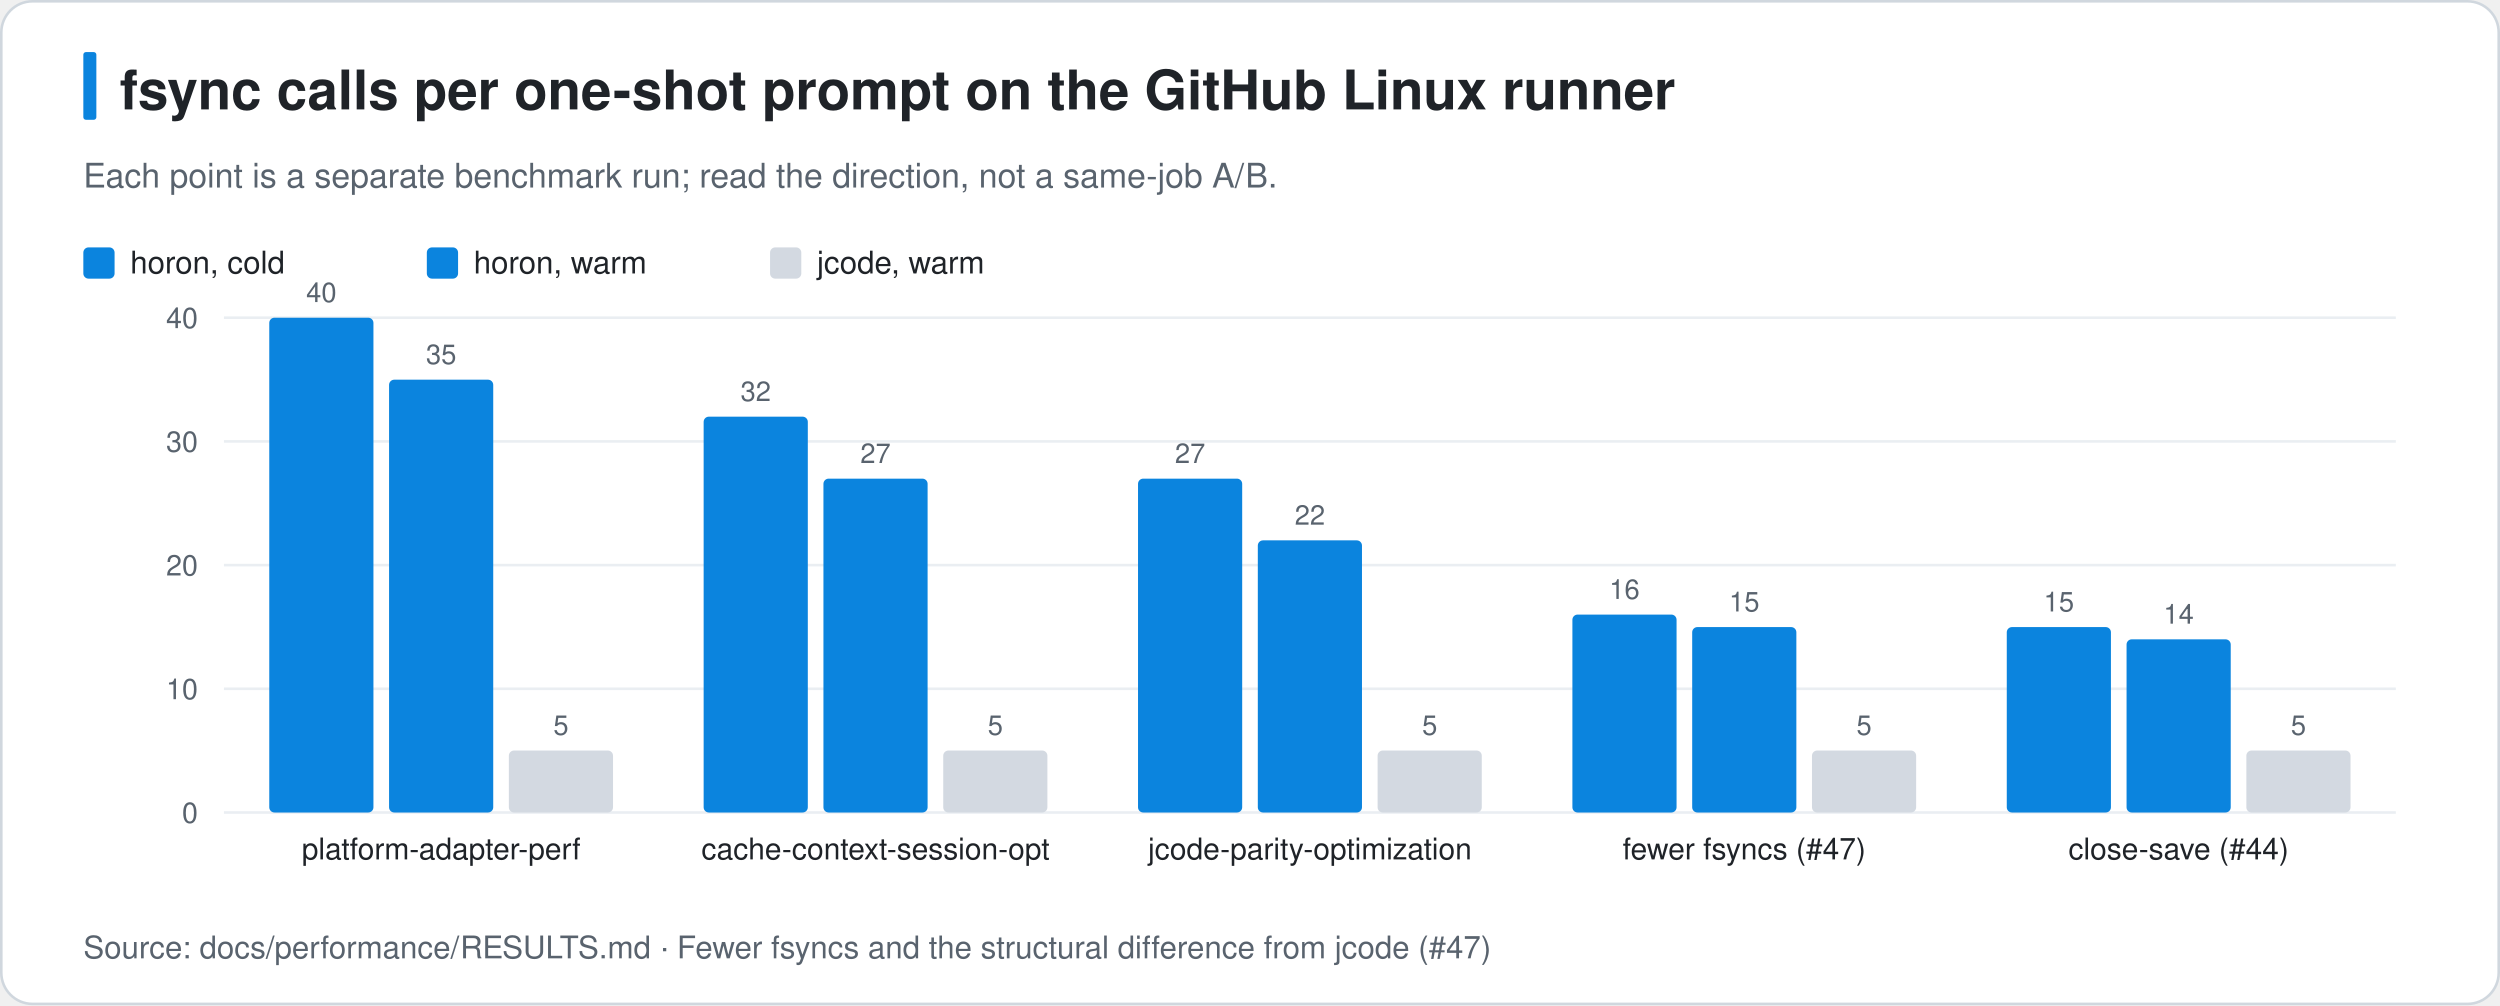
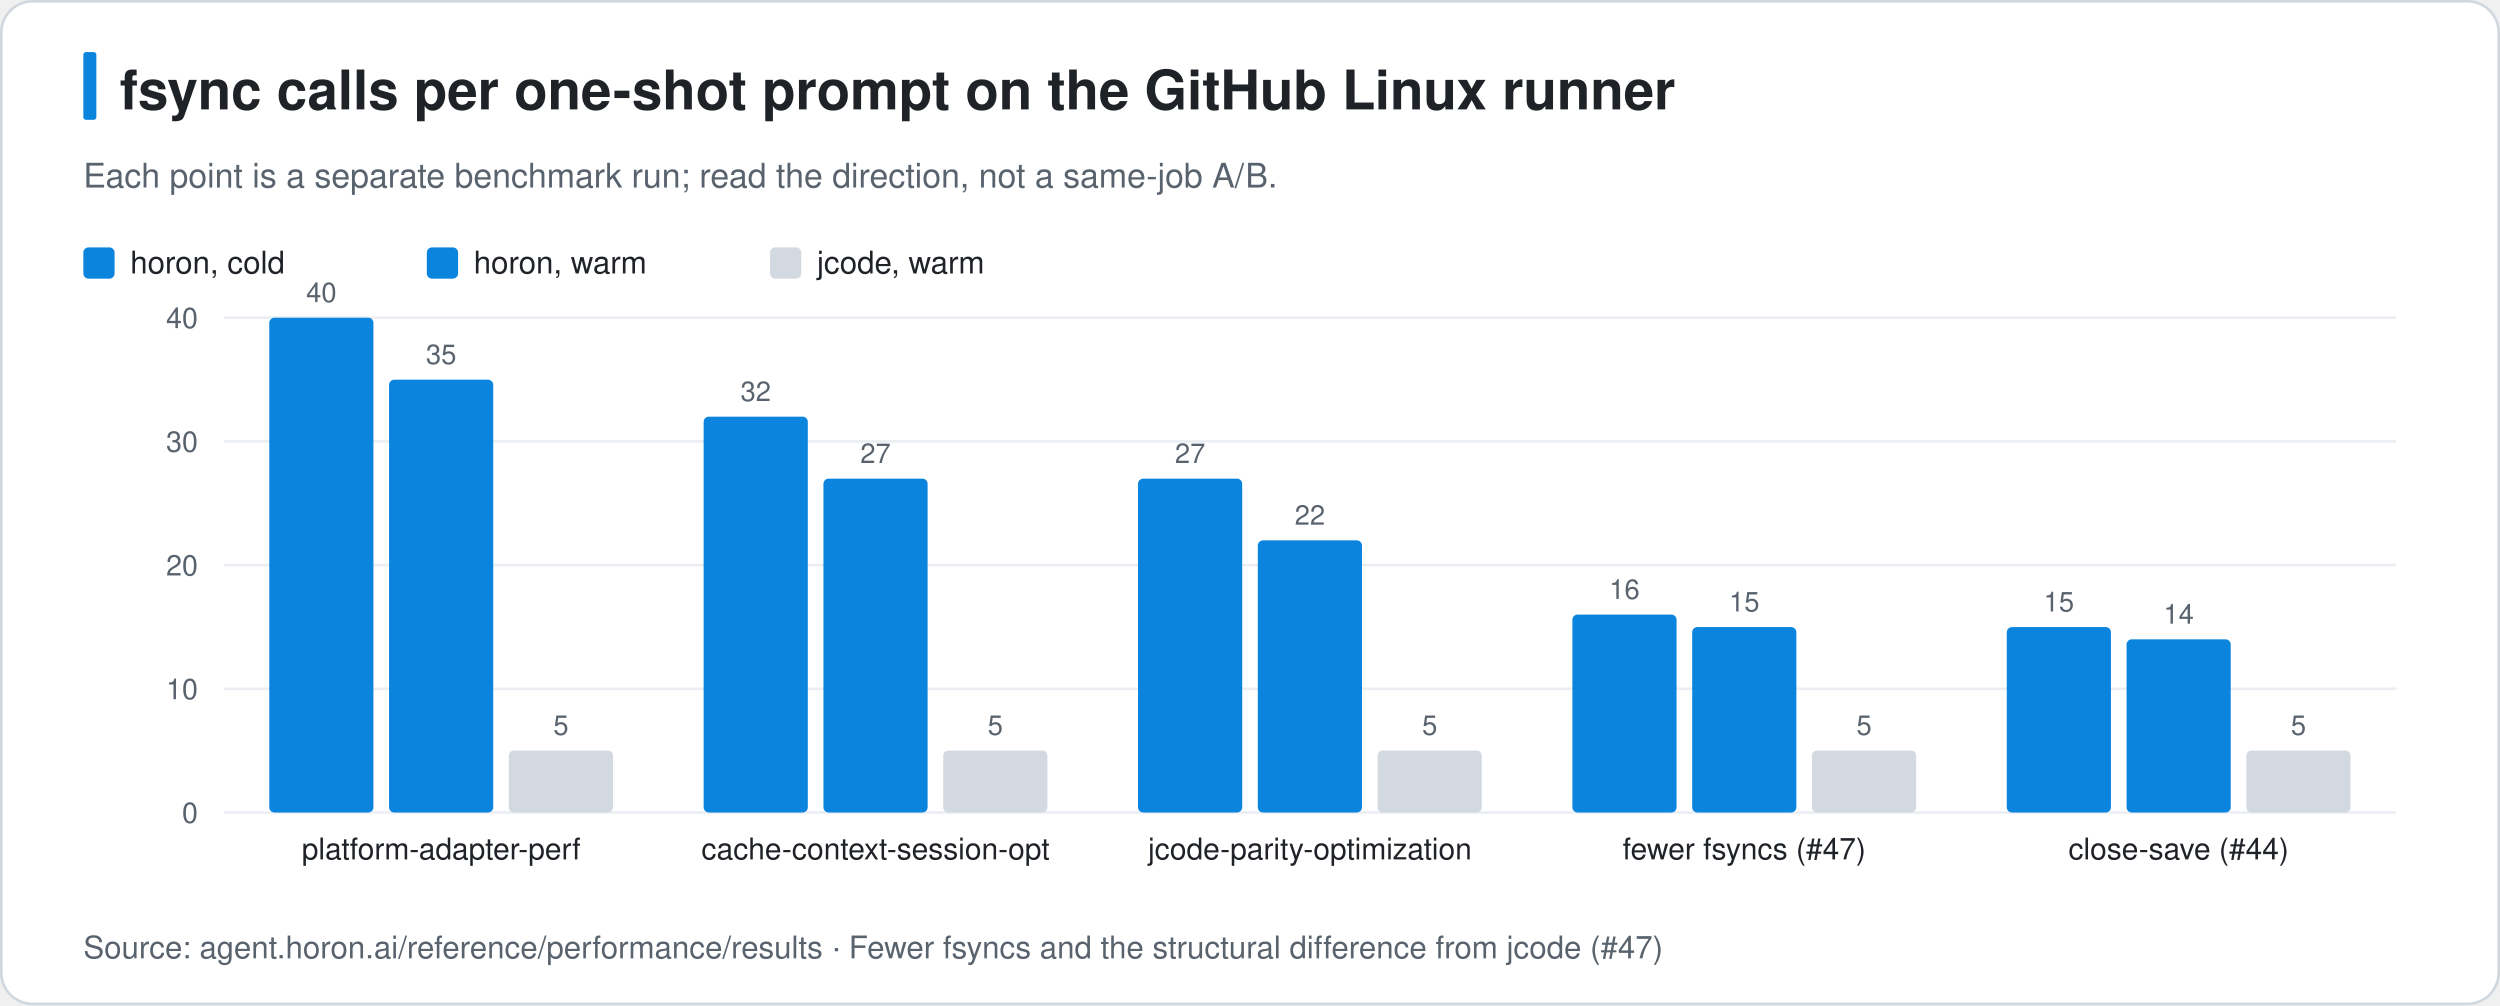
<svg xmlns="http://www.w3.org/2000/svg" width="960" height="386" viewBox="0 0 960 386" font-family="-apple-system, BlinkMacSystemFont, 'Segoe UI', 'Noto Sans KR', 'Apple SD Gothic Neo', Helvetica, Arial, sans-serif" role="img">
  <rect x="0.5" y="0.5" width="959" height="385" rx="12" fill="#ffffff" stroke="#d0d7de" />
  <rect x="32" y="20" width="5" height="26" rx="1" fill="#0b84de" />
  <text x="46.0" y="42.0" font-size="21" fill="#1f2328" text-anchor="start" font-weight="bold">fsync calls per one-shot prompt on the GitHub Linux runner</text>
  <text x="32.0" y="72.0" font-size="13" fill="#59636e" text-anchor="start" font-weight="normal">Each point is a separate benchmark run; read the direction, not a same-job A/B.</text>
  <rect x="32.0" y="95.0" width="12" height="12" rx="2" fill="#0b84de" />
  <text x="50.0" y="105.0" font-size="12" fill="#1f2328" text-anchor="start" font-weight="normal">horon, cold</text>
  <rect x="163.9" y="95.0" width="12" height="12" rx="2" fill="#0b84de" />
  <text x="181.9" y="105.0" font-size="12" fill="#1f2328" text-anchor="start" font-weight="normal">horon, warm</text>
  <rect x="295.7" y="95.0" width="12" height="12" rx="2" fill="#d3d9e1" />
  <text x="313.7" y="105.0" font-size="12" fill="#1f2328" text-anchor="start" font-weight="normal">jcode, warm</text>
  <line x1="86.0" y1="312.0" x2="920.0" y2="312.0" stroke="#eaeef2" />
  <text x="76.0" y="316.0" font-size="11" fill="#59636e" text-anchor="end" font-weight="normal">0</text>
  <line x1="86.0" y1="264.5" x2="920.0" y2="264.5" stroke="#eaeef2" />
  <text x="76.0" y="268.5" font-size="11" fill="#59636e" text-anchor="end" font-weight="normal">10</text>
  <line x1="86.0" y1="217.0" x2="920.0" y2="217.0" stroke="#eaeef2" />
  <text x="76.0" y="221.0" font-size="11" fill="#59636e" text-anchor="end" font-weight="normal">20</text>
  <line x1="86.0" y1="169.5" x2="920.0" y2="169.5" stroke="#eaeef2" />
  <text x="76.0" y="173.5" font-size="11" fill="#59636e" text-anchor="end" font-weight="normal">30</text>
  <line x1="86.0" y1="122.0" x2="920.0" y2="122.0" stroke="#eaeef2" />
  <text x="76.0" y="126.0" font-size="11" fill="#59636e" text-anchor="end" font-weight="normal">40</text>
  <rect x="103.4" y="122.0" width="40.0" height="190.0" rx="2" fill="#0b84de" />
  <text x="123.4" y="116.0" font-size="10.5" fill="#59636e" text-anchor="middle" font-weight="normal">40</text>
  <rect x="149.4" y="145.8" width="40.0" height="166.2" rx="2" fill="#0b84de" />
  <text x="169.4" y="139.8" font-size="10.5" fill="#59636e" text-anchor="middle" font-weight="normal">35</text>
  <rect x="195.4" y="288.2" width="40.0" height="23.8" rx="2" fill="#d3d9e1" />
  <text x="215.4" y="282.2" font-size="10.5" fill="#59636e" text-anchor="middle" font-weight="normal">5</text>
  <text x="169.4" y="330.0" font-size="11.5" fill="#1f2328" text-anchor="middle" font-weight="normal">platform-adapter-perf</text>
  <rect x="270.2" y="160.0" width="40.0" height="152.0" rx="2" fill="#0b84de" />
  <text x="290.2" y="154.0" font-size="10.5" fill="#59636e" text-anchor="middle" font-weight="normal">32</text>
  <rect x="316.2" y="183.8" width="40.0" height="128.2" rx="2" fill="#0b84de" />
  <text x="336.2" y="177.8" font-size="10.5" fill="#59636e" text-anchor="middle" font-weight="normal">27</text>
  <rect x="362.2" y="288.2" width="40.0" height="23.8" rx="2" fill="#d3d9e1" />
  <text x="382.2" y="282.2" font-size="10.5" fill="#59636e" text-anchor="middle" font-weight="normal">5</text>
  <text x="336.2" y="330.0" font-size="11.5" fill="#1f2328" text-anchor="middle" font-weight="normal">cache-context-session-opt</text>
  <rect x="437.0" y="183.8" width="40.0" height="128.2" rx="2" fill="#0b84de" />
  <text x="457.0" y="177.8" font-size="10.5" fill="#59636e" text-anchor="middle" font-weight="normal">27</text>
  <rect x="483.0" y="207.5" width="40.0" height="104.5" rx="2" fill="#0b84de" />
  <text x="503.0" y="201.5" font-size="10.5" fill="#59636e" text-anchor="middle" font-weight="normal">22</text>
  <rect x="529.0" y="288.2" width="40.0" height="23.8" rx="2" fill="#d3d9e1" />
  <text x="549.0" y="282.2" font-size="10.5" fill="#59636e" text-anchor="middle" font-weight="normal">5</text>
  <text x="503.0" y="330.0" font-size="11.5" fill="#1f2328" text-anchor="middle" font-weight="normal">jcode-parity-optimization</text>
  <rect x="603.8" y="236.0" width="40.0" height="76.0" rx="2" fill="#0b84de" />
  <text x="623.8" y="230.0" font-size="10.5" fill="#59636e" text-anchor="middle" font-weight="normal">16</text>
  <rect x="649.8" y="240.8" width="40.0" height="71.2" rx="2" fill="#0b84de" />
  <text x="669.8" y="234.8" font-size="10.5" fill="#59636e" text-anchor="middle" font-weight="normal">15</text>
  <rect x="695.8" y="288.2" width="40.0" height="23.8" rx="2" fill="#d3d9e1" />
  <text x="715.8" y="282.2" font-size="10.5" fill="#59636e" text-anchor="middle" font-weight="normal">5</text>
  <text x="669.8" y="330.0" font-size="11.5" fill="#1f2328" text-anchor="middle" font-weight="normal">fewer fsyncs (#47)</text>
  <rect x="770.6" y="240.8" width="40.0" height="71.2" rx="2" fill="#0b84de" />
  <text x="790.6" y="234.8" font-size="10.5" fill="#59636e" text-anchor="middle" font-weight="normal">15</text>
  <rect x="816.6" y="245.5" width="40.0" height="66.5" rx="2" fill="#0b84de" />
  <text x="836.6" y="239.5" font-size="10.5" fill="#59636e" text-anchor="middle" font-weight="normal">14</text>
  <rect x="862.6" y="288.2" width="40.0" height="23.8" rx="2" fill="#d3d9e1" />
  <text x="882.6" y="282.2" font-size="10.5" fill="#59636e" text-anchor="middle" font-weight="normal">5</text>
  <text x="836.6" y="330.0" font-size="11.5" fill="#1f2328" text-anchor="middle" font-weight="normal">close-save (#44)</text>
-   <text x="32.0" y="368.0" font-size="12" fill="#59636e" text-anchor="start" font-weight="normal">Source: docs/performance/RESULTS.md · Fewer fsyncs and the structural difference from jcode (#47)</text>
+   <text x="32.0" y="368.0" font-size="12" fill="#59636e" text-anchor="start" font-weight="normal">Source: agent.horon.ai/reference/performance/results · Fewer fsyncs and the structural difference from jcode (#47)</text>
</svg>
